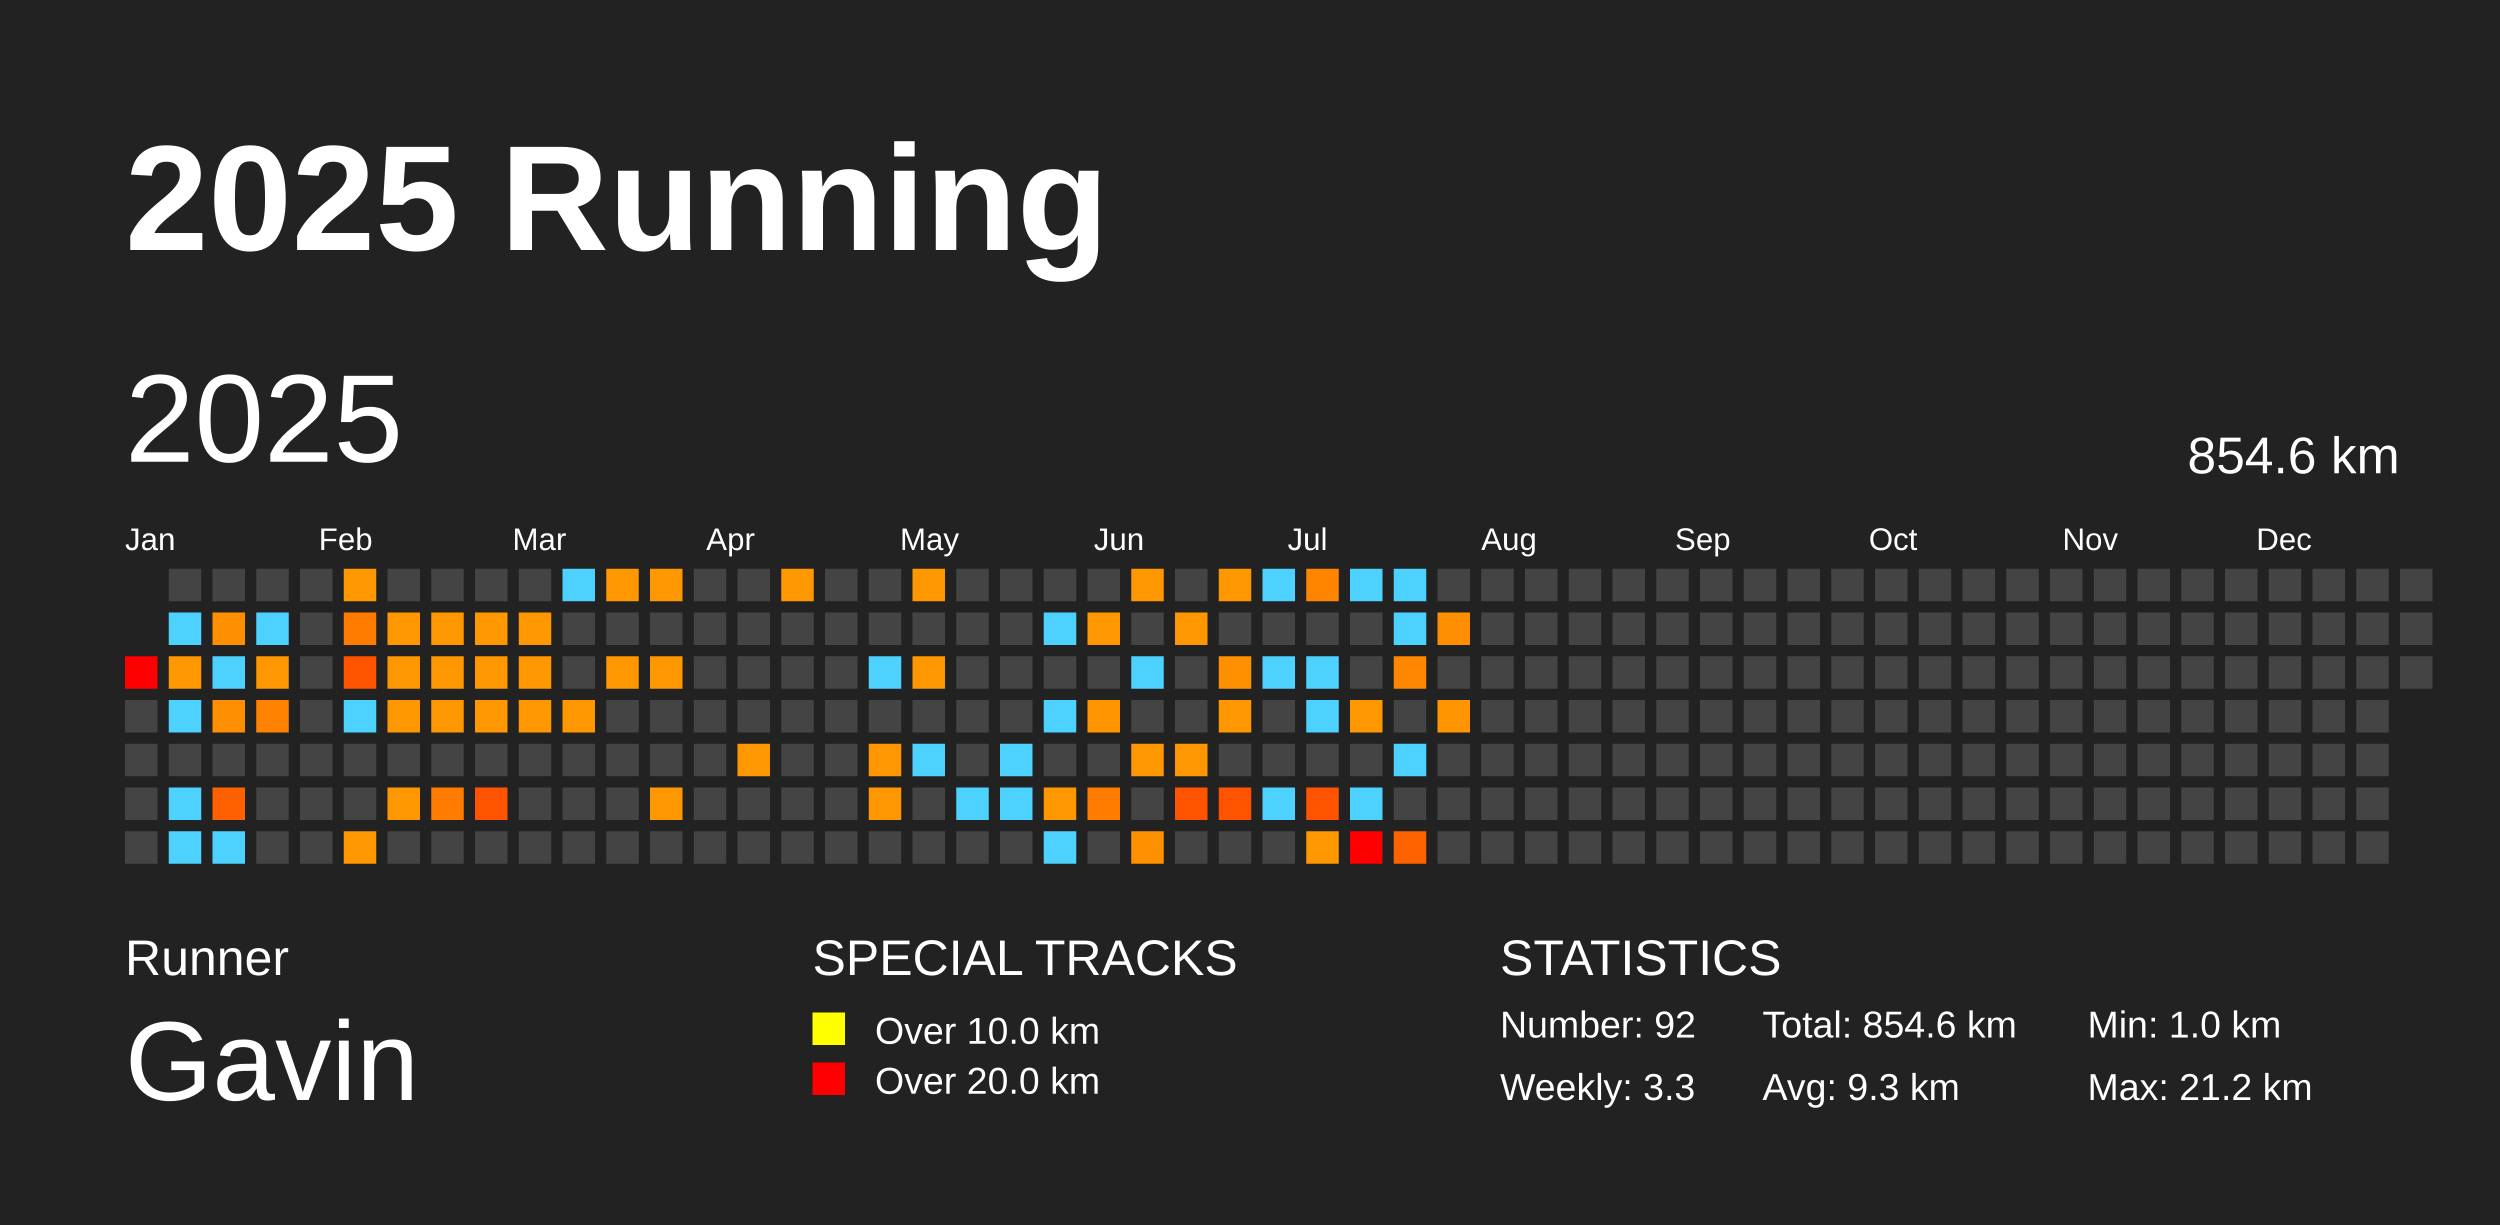
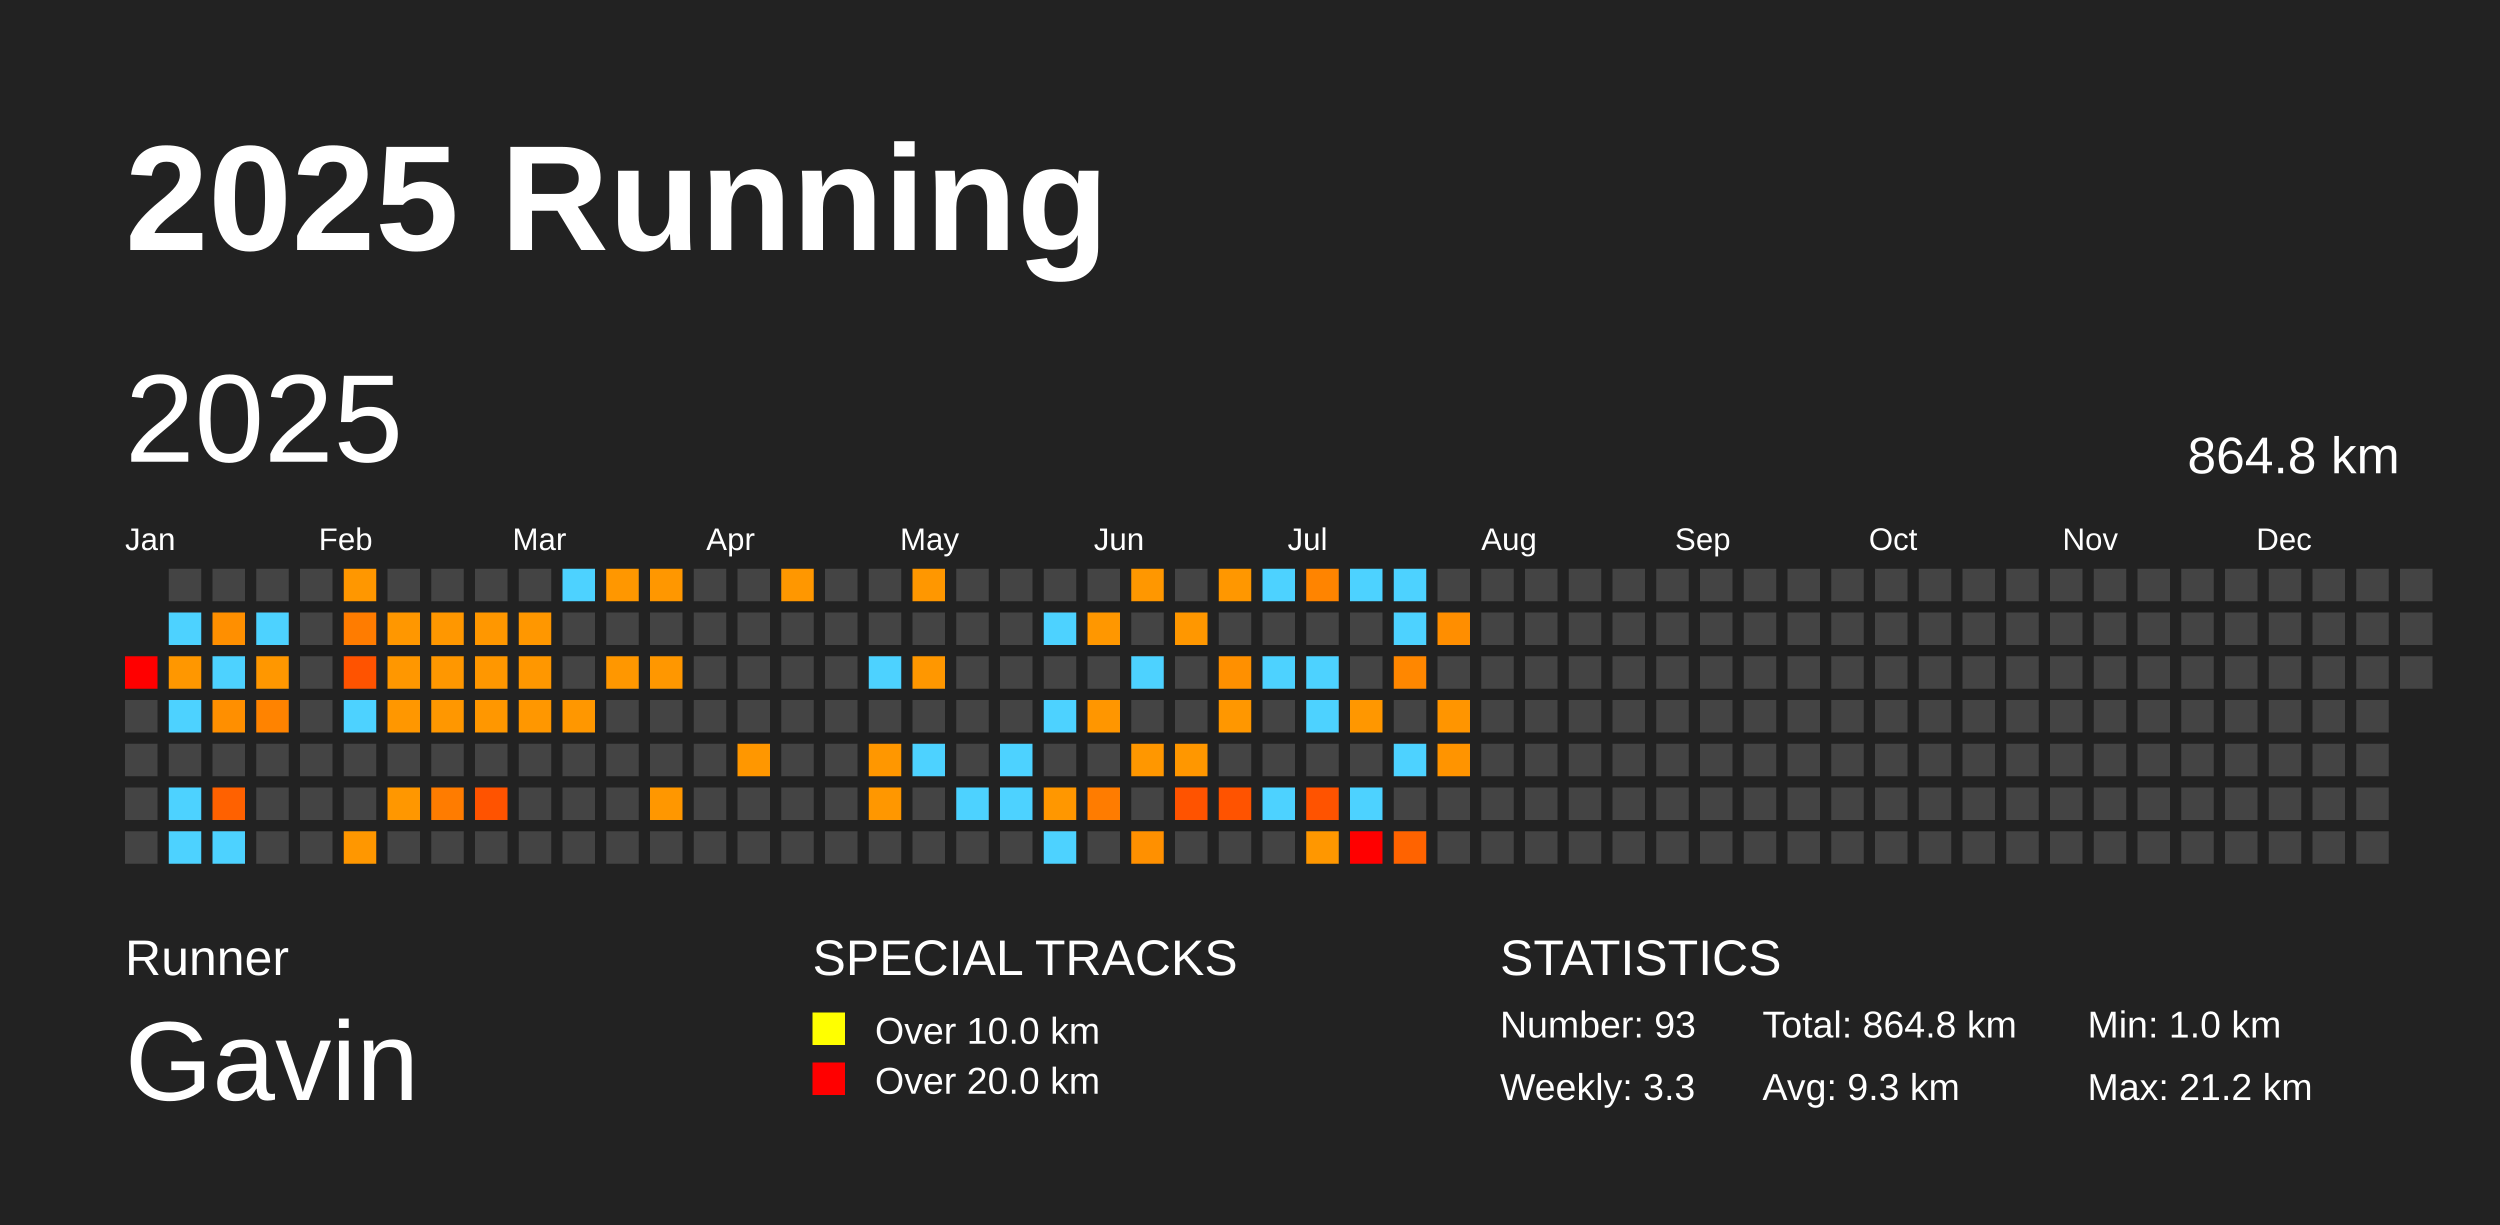
<svg xmlns="http://www.w3.org/2000/svg" baseProfile="full" height="98mm" version="1.1" viewBox="0,0,200,98" width="200mm">
  <defs />
  <rect fill="#222222" height="98" width="200" x="0" y="0" />
  <text fill="#FFFFFF" style="font-size:12px; font-family:Arial; font-weight:bold;" x="10" y="20">2025 Running</text>
  <text fill="#FFFFFF" style="font-size:4px; font-family:Arial" x="10" y="78">Runner</text>
  <text fill="#FFFFFF" style="font-size:9px; font-family:Arial" x="10" y="88">Gavin</text>
  <text fill="#FFFFFF" style="font-size:4px; font-family:Arial" x="65" y="78">SPECIAL TRACKS</text>
  <rect fill="yellow" height="2.6" width="2.6" x="65" y="81" />
  <text fill="#FFFFFF" style="font-size:3px; font-family:Arial" x="70" y="83.5">Over 10.0 km</text>
  <rect fill="red" height="2.6" width="2.6" x="65" y="85" />
  <text fill="#FFFFFF" style="font-size:3px; font-family:Arial" x="70" y="87.5">Over 20.0 km</text>
  <text fill="#FFFFFF" style="font-size:4px; font-family:Arial" x="120" y="78">STATISTICS</text>
-   <text fill="#FFFFFF" style="font-size:3px; font-family:Arial" x="120" y="83">Number: 92</text>
+   <text fill="#FFFFFF" style="font-size:3px; font-family:Arial" x="120" y="83">Number: 93</text>
  <text fill="#FFFFFF" style="font-size:3px; font-family:Arial" x="120" y="88">Weekly: 3.3</text>
-   <text fill="#FFFFFF" style="font-size:3px; font-family:Arial" x="141" y="83">Total: 854.6 km</text>
+   <text fill="#FFFFFF" style="font-size:3px; font-family:Arial" x="141" y="83">Total: 864.8 km</text>
  <text fill="#FFFFFF" style="font-size:3px; font-family:Arial" x="141" y="88">Avg: 9.3 km</text>
  <text fill="#FFFFFF" style="font-size:3px; font-family:Arial" x="167" y="83">Min: 1.0 km</text>
  <text fill="#FFFFFF" style="font-size:3px; font-family:Arial" x="167" y="88">Max: 21.2 km</text>
  <text dominant-baseline="hanging" fill="#FFFFFF" style="font-size:10.0px; font-family:Arial;" x="10" y="30">2025</text>
-   <text dominant-baseline="hanging" fill="#FFFFFF" style="font-size:4.125px; font-family:Arial;" x="175" y="35">854.6 km</text>
+   <text dominant-baseline="hanging" fill="#FFFFFF" style="font-size:4.125px; font-family:Arial;" x="175" y="35">864.8 km</text>
  <text fill="#FFFFFF" style="font-size:2.5px; font-family:Arial" x="10.0" y="44">Jan</text>
  <text fill="#FFFFFF" style="font-size:2.5px; font-family:Arial" x="25.5" y="44">Feb</text>
  <text fill="#FFFFFF" style="font-size:2.5px; font-family:Arial" x="41.0" y="44">Mar</text>
  <text fill="#FFFFFF" style="font-size:2.5px; font-family:Arial" x="56.5" y="44">Apr</text>
  <text fill="#FFFFFF" style="font-size:2.5px; font-family:Arial" x="72.0" y="44">May</text>
  <text fill="#FFFFFF" style="font-size:2.5px; font-family:Arial" x="87.5" y="44">Jun</text>
  <text fill="#FFFFFF" style="font-size:2.5px; font-family:Arial" x="103.0" y="44">Jul</text>
  <text fill="#FFFFFF" style="font-size:2.5px; font-family:Arial" x="118.5" y="44">Aug</text>
  <text fill="#FFFFFF" style="font-size:2.5px; font-family:Arial" x="134.0" y="44">Sep</text>
  <text fill="#FFFFFF" style="font-size:2.5px; font-family:Arial" x="149.5" y="44">Oct</text>
  <text fill="#FFFFFF" style="font-size:2.5px; font-family:Arial" x="165.0" y="44">Nov</text>
  <text fill="#FFFFFF" style="font-size:2.5px; font-family:Arial" x="180.5" y="44">Dec</text>
  <rect fill="red" height="2.6" width="2.6" x="10.0" y="52.5" />
  <rect fill="#444444" height="2.6" width="2.6" x="10.0" y="56.0" />
  <rect fill="#444444" height="2.6" width="2.6" x="10.0" y="59.5" />
  <rect fill="#444444" height="2.6" width="2.6" x="10.0" y="63.0" />
  <rect fill="#444444" height="2.6" width="2.6" x="10.0" y="66.5" />
  <rect fill="#444444" height="2.6" width="2.6" x="13.5" y="45.5" />
  <rect fill="#4dd2ff" height="2.6" width="2.6" x="13.5" y="49.0" />
  <rect fill="#ff9700" height="2.6" width="2.6" x="13.5" y="52.5" />
  <rect fill="#4dd2ff" height="2.6" width="2.6" x="13.5" y="56.0" />
  <rect fill="#444444" height="2.6" width="2.6" x="13.5" y="59.5" />
  <rect fill="#4dd2ff" height="2.6" width="2.6" x="13.5" y="63.0" />
  <rect fill="#4dd2ff" height="2.6" width="2.6" x="13.5" y="66.5" />
  <rect fill="#444444" height="2.6" width="2.6" x="17.0" y="45.5" />
  <rect fill="#ff8f00" height="2.6" width="2.6" x="17.0" y="49.0" />
  <rect fill="#4dd2ff" height="2.6" width="2.6" x="17.0" y="52.5" />
  <rect fill="#ff8f00" height="2.6" width="2.6" x="17.0" y="56.0" />
  <rect fill="#444444" height="2.6" width="2.6" x="17.0" y="59.5" />
  <rect fill="#ff6100" height="2.6" width="2.6" x="17.0" y="63.0" />
  <rect fill="#4dd2ff" height="2.6" width="2.6" x="17.0" y="66.5" />
  <rect fill="#444444" height="2.6" width="2.6" x="20.5" y="45.5" />
  <rect fill="#4dd2ff" height="2.6" width="2.6" x="20.5" y="49.0" />
  <rect fill="#ff9700" height="2.6" width="2.6" x="20.5" y="52.5" />
  <rect fill="#ff8300" height="2.6" width="2.6" x="20.5" y="56.0" />
  <rect fill="#444444" height="2.6" width="2.6" x="20.5" y="59.5" />
  <rect fill="#444444" height="2.6" width="2.6" x="20.5" y="63.0" />
  <rect fill="#444444" height="2.6" width="2.6" x="20.5" y="66.5" />
  <rect fill="#444444" height="2.6" width="2.6" x="24.0" y="45.5" />
  <rect fill="#444444" height="2.6" width="2.6" x="24.0" y="49.0" />
  <rect fill="#444444" height="2.6" width="2.6" x="24.0" y="52.5" />
  <rect fill="#444444" height="2.6" width="2.6" x="24.0" y="56.0" />
  <rect fill="#444444" height="2.6" width="2.6" x="24.0" y="59.5" />
  <rect fill="#444444" height="2.6" width="2.6" x="24.0" y="63.0" />
  <rect fill="#444444" height="2.6" width="2.6" x="24.0" y="66.5" />
  <rect fill="#ff9700" height="2.6" width="2.6" x="27.5" y="45.5" />
  <rect fill="#ff7c00" height="2.6" width="2.6" x="27.5" y="49.0" />
  <rect fill="#ff5300" height="2.6" width="2.6" x="27.5" y="52.5" />
  <rect fill="#4dd2ff" height="2.6" width="2.6" x="27.5" y="56.0" />
  <rect fill="#444444" height="2.6" width="2.6" x="27.5" y="59.5" />
  <rect fill="#444444" height="2.6" width="2.6" x="27.5" y="63.0" />
  <rect fill="#ff9700" height="2.6" width="2.6" x="27.5" y="66.5" />
  <rect fill="#444444" height="2.6" width="2.6" x="31.0" y="45.5" />
  <rect fill="#ff9700" height="2.6" width="2.6" x="31.0" y="49.0" />
  <rect fill="#ff9700" height="2.6" width="2.6" x="31.0" y="52.5" />
  <rect fill="#ff9700" height="2.6" width="2.6" x="31.0" y="56.0" />
  <rect fill="#444444" height="2.6" width="2.6" x="31.0" y="59.5" />
  <rect fill="#ff9700" height="2.6" width="2.6" x="31.0" y="63.0" />
  <rect fill="#444444" height="2.6" width="2.6" x="31.0" y="66.5" />
  <rect fill="#444444" height="2.6" width="2.6" x="34.5" y="45.5" />
  <rect fill="#ff9700" height="2.6" width="2.6" x="34.5" y="49.0" />
  <rect fill="#ff9700" height="2.6" width="2.6" x="34.5" y="52.5" />
  <rect fill="#ff9700" height="2.6" width="2.6" x="34.5" y="56.0" />
  <rect fill="#444444" height="2.6" width="2.6" x="34.5" y="59.5" />
  <rect fill="#ff7c00" height="2.6" width="2.6" x="34.5" y="63.0" />
  <rect fill="#444444" height="2.6" width="2.6" x="34.5" y="66.5" />
  <rect fill="#444444" height="2.6" width="2.6" x="38.0" y="45.5" />
  <rect fill="#ff9700" height="2.6" width="2.6" x="38.0" y="49.0" />
  <rect fill="#ff9700" height="2.6" width="2.6" x="38.0" y="52.5" />
  <rect fill="#ff9700" height="2.6" width="2.6" x="38.0" y="56.0" />
  <rect fill="#444444" height="2.6" width="2.6" x="38.0" y="59.5" />
  <rect fill="#ff5300" height="2.6" width="2.6" x="38.0" y="63.0" />
  <rect fill="#444444" height="2.6" width="2.6" x="38.0" y="66.5" />
  <rect fill="#444444" height="2.6" width="2.6" x="41.5" y="45.5" />
  <rect fill="#ff9700" height="2.6" width="2.6" x="41.5" y="49.0" />
  <rect fill="#ff9700" height="2.6" width="2.6" x="41.5" y="52.5" />
  <rect fill="#ff9700" height="2.6" width="2.6" x="41.5" y="56.0" />
  <rect fill="#444444" height="2.6" width="2.6" x="41.5" y="59.5" />
  <rect fill="#444444" height="2.6" width="2.6" x="41.5" y="63.0" />
  <rect fill="#444444" height="2.6" width="2.6" x="41.5" y="66.5" />
  <rect fill="#4dd2ff" height="2.6" width="2.6" x="45.0" y="45.5" />
  <rect fill="#444444" height="2.6" width="2.6" x="45.0" y="49.0" />
  <rect fill="#444444" height="2.6" width="2.6" x="45.0" y="52.5" />
  <rect fill="#ff9700" height="2.6" width="2.6" x="45.0" y="56.0" />
  <rect fill="#444444" height="2.6" width="2.6" x="45.0" y="59.5" />
  <rect fill="#444444" height="2.6" width="2.6" x="45.0" y="63.0" />
  <rect fill="#444444" height="2.6" width="2.6" x="45.0" y="66.5" />
  <rect fill="#ff9700" height="2.6" width="2.6" x="48.5" y="45.5" />
  <rect fill="#444444" height="2.6" width="2.6" x="48.5" y="49.0" />
  <rect fill="#ff9700" height="2.6" width="2.6" x="48.5" y="52.5" />
  <rect fill="#444444" height="2.6" width="2.6" x="48.5" y="56.0" />
  <rect fill="#444444" height="2.6" width="2.6" x="48.5" y="59.5" />
  <rect fill="#444444" height="2.6" width="2.6" x="48.5" y="63.0" />
  <rect fill="#444444" height="2.6" width="2.6" x="48.5" y="66.5" />
  <rect fill="#ff9700" height="2.6" width="2.6" x="52.0" y="45.5" />
  <rect fill="#444444" height="2.6" width="2.6" x="52.0" y="49.0" />
  <rect fill="#ff9700" height="2.6" width="2.6" x="52.0" y="52.5" />
  <rect fill="#444444" height="2.6" width="2.6" x="52.0" y="56.0" />
  <rect fill="#444444" height="2.6" width="2.6" x="52.0" y="59.5" />
  <rect fill="#ff9700" height="2.6" width="2.6" x="52.0" y="63.0" />
  <rect fill="#444444" height="2.6" width="2.6" x="52.0" y="66.5" />
  <rect fill="#444444" height="2.6" width="2.6" x="55.5" y="45.5" />
  <rect fill="#444444" height="2.6" width="2.6" x="55.5" y="49.0" />
  <rect fill="#444444" height="2.6" width="2.6" x="55.5" y="52.5" />
  <rect fill="#444444" height="2.6" width="2.6" x="55.5" y="56.0" />
  <rect fill="#444444" height="2.6" width="2.6" x="55.5" y="59.5" />
  <rect fill="#444444" height="2.6" width="2.6" x="55.5" y="63.0" />
  <rect fill="#444444" height="2.6" width="2.6" x="55.5" y="66.5" />
  <rect fill="#444444" height="2.6" width="2.6" x="59.0" y="45.5" />
  <rect fill="#444444" height="2.6" width="2.6" x="59.0" y="49.0" />
  <rect fill="#444444" height="2.6" width="2.6" x="59.0" y="52.5" />
  <rect fill="#444444" height="2.6" width="2.6" x="59.0" y="56.0" />
  <rect fill="#ff9700" height="2.6" width="2.6" x="59.0" y="59.5" />
  <rect fill="#444444" height="2.6" width="2.6" x="59.0" y="63.0" />
  <rect fill="#444444" height="2.6" width="2.6" x="59.0" y="66.5" />
  <rect fill="#ff9700" height="2.6" width="2.6" x="62.5" y="45.5" />
  <rect fill="#444444" height="2.6" width="2.6" x="62.5" y="49.0" />
  <rect fill="#444444" height="2.6" width="2.6" x="62.5" y="52.5" />
  <rect fill="#444444" height="2.6" width="2.6" x="62.5" y="56.0" />
  <rect fill="#444444" height="2.6" width="2.6" x="62.5" y="59.5" />
  <rect fill="#444444" height="2.6" width="2.6" x="62.5" y="63.0" />
  <rect fill="#444444" height="2.6" width="2.6" x="62.5" y="66.5" />
  <rect fill="#444444" height="2.6" width="2.6" x="66.0" y="45.5" />
  <rect fill="#444444" height="2.6" width="2.6" x="66.0" y="49.0" />
  <rect fill="#444444" height="2.6" width="2.6" x="66.0" y="52.5" />
  <rect fill="#444444" height="2.6" width="2.6" x="66.0" y="56.0" />
  <rect fill="#444444" height="2.6" width="2.6" x="66.0" y="59.5" />
  <rect fill="#444444" height="2.6" width="2.6" x="66.0" y="63.0" />
  <rect fill="#444444" height="2.6" width="2.6" x="66.0" y="66.5" />
  <rect fill="#444444" height="2.6" width="2.6" x="69.5" y="45.5" />
  <rect fill="#444444" height="2.6" width="2.6" x="69.5" y="49.0" />
  <rect fill="#4dd2ff" height="2.6" width="2.6" x="69.5" y="52.5" />
  <rect fill="#444444" height="2.6" width="2.6" x="69.5" y="56.0" />
  <rect fill="#ff9700" height="2.6" width="2.6" x="69.5" y="59.5" />
  <rect fill="#ff9700" height="2.6" width="2.6" x="69.5" y="63.0" />
  <rect fill="#444444" height="2.6" width="2.6" x="69.5" y="66.5" />
  <rect fill="#ff9700" height="2.6" width="2.6" x="73.0" y="45.5" />
  <rect fill="#444444" height="2.6" width="2.6" x="73.0" y="49.0" />
  <rect fill="#ff9700" height="2.6" width="2.6" x="73.0" y="52.5" />
  <rect fill="#444444" height="2.6" width="2.6" x="73.0" y="56.0" />
  <rect fill="#4dd2ff" height="2.6" width="2.6" x="73.0" y="59.5" />
  <rect fill="#444444" height="2.6" width="2.6" x="73.0" y="63.0" />
  <rect fill="#444444" height="2.6" width="2.6" x="73.0" y="66.5" />
  <rect fill="#444444" height="2.6" width="2.6" x="76.5" y="45.5" />
  <rect fill="#444444" height="2.6" width="2.6" x="76.5" y="49.0" />
  <rect fill="#444444" height="2.6" width="2.6" x="76.5" y="52.5" />
  <rect fill="#444444" height="2.6" width="2.6" x="76.5" y="56.0" />
  <rect fill="#444444" height="2.6" width="2.6" x="76.5" y="59.5" />
  <rect fill="#4dd2ff" height="2.6" width="2.6" x="76.5" y="63.0" />
  <rect fill="#444444" height="2.6" width="2.6" x="76.5" y="66.5" />
  <rect fill="#444444" height="2.6" width="2.6" x="80.0" y="45.5" />
  <rect fill="#444444" height="2.6" width="2.6" x="80.0" y="49.0" />
  <rect fill="#444444" height="2.6" width="2.6" x="80.0" y="52.5" />
  <rect fill="#444444" height="2.6" width="2.6" x="80.0" y="56.0" />
  <rect fill="#4dd2ff" height="2.6" width="2.6" x="80.0" y="59.5" />
  <rect fill="#4dd2ff" height="2.6" width="2.6" x="80.0" y="63.0" />
  <rect fill="#444444" height="2.6" width="2.6" x="80.0" y="66.5" />
  <rect fill="#444444" height="2.6" width="2.6" x="83.5" y="45.5" />
  <rect fill="#4dd2ff" height="2.6" width="2.6" x="83.5" y="49.0" />
  <rect fill="#444444" height="2.6" width="2.6" x="83.5" y="52.5" />
  <rect fill="#4dd2ff" height="2.6" width="2.6" x="83.5" y="56.0" />
  <rect fill="#444444" height="2.6" width="2.6" x="83.5" y="59.5" />
  <rect fill="#ff9700" height="2.6" width="2.6" x="83.5" y="63.0" />
  <rect fill="#4dd2ff" height="2.6" width="2.6" x="83.5" y="66.5" />
  <rect fill="#444444" height="2.6" width="2.6" x="87.0" y="45.5" />
  <rect fill="#ff9700" height="2.6" width="2.6" x="87.0" y="49.0" />
  <rect fill="#444444" height="2.6" width="2.6" x="87.0" y="52.5" />
  <rect fill="#ff9600" height="2.6" width="2.6" x="87.0" y="56.0" />
  <rect fill="#444444" height="2.6" width="2.6" x="87.0" y="59.5" />
  <rect fill="#ff7c00" height="2.6" width="2.6" x="87.0" y="63.0" />
  <rect fill="#444444" height="2.6" width="2.6" x="87.0" y="66.5" />
  <rect fill="#ff9700" height="2.6" width="2.6" x="90.5" y="45.5" />
  <rect fill="#444444" height="2.6" width="2.6" x="90.5" y="49.0" />
  <rect fill="#4dd2ff" height="2.6" width="2.6" x="90.5" y="52.5" />
  <rect fill="#444444" height="2.6" width="2.6" x="90.5" y="56.0" />
  <rect fill="#ff9700" height="2.6" width="2.6" x="90.5" y="59.5" />
  <rect fill="#444444" height="2.6" width="2.6" x="90.5" y="63.0" />
  <rect fill="#ff9000" height="2.6" width="2.6" x="90.5" y="66.5" />
  <rect fill="#444444" height="2.6" width="2.6" x="94.0" y="45.5" />
  <rect fill="#ff9700" height="2.6" width="2.6" x="94.0" y="49.0" />
  <rect fill="#444444" height="2.6" width="2.6" x="94.0" y="52.5" />
  <rect fill="#444444" height="2.6" width="2.6" x="94.0" y="56.0" />
  <rect fill="#ff9700" height="2.6" width="2.6" x="94.0" y="59.5" />
  <rect fill="#ff5300" height="2.6" width="2.6" x="94.0" y="63.0" />
  <rect fill="#444444" height="2.6" width="2.6" x="94.0" y="66.5" />
  <rect fill="#ff9700" height="2.6" width="2.6" x="97.5" y="45.5" />
  <rect fill="#444444" height="2.6" width="2.6" x="97.5" y="49.0" />
  <rect fill="#ff9000" height="2.6" width="2.6" x="97.5" y="52.5" />
  <rect fill="#ff9700" height="2.6" width="2.6" x="97.5" y="56.0" />
  <rect fill="#444444" height="2.6" width="2.6" x="97.5" y="59.5" />
  <rect fill="#ff5300" height="2.6" width="2.6" x="97.5" y="63.0" />
  <rect fill="#444444" height="2.6" width="2.6" x="97.5" y="66.5" />
  <rect fill="#4dd2ff" height="2.6" width="2.6" x="101.0" y="45.5" />
  <rect fill="#444444" height="2.6" width="2.6" x="101.0" y="49.0" />
  <rect fill="#4dd2ff" height="2.6" width="2.6" x="101.0" y="52.5" />
  <rect fill="#444444" height="2.6" width="2.6" x="101.0" y="56.0" />
  <rect fill="#444444" height="2.6" width="2.6" x="101.0" y="59.5" />
  <rect fill="#4dd2ff" height="2.6" width="2.6" x="101.0" y="63.0" />
  <rect fill="#444444" height="2.6" width="2.6" x="101.0" y="66.5" />
  <rect fill="#ff8400" height="2.6" width="2.6" x="104.5" y="45.5" />
  <rect fill="#444444" height="2.6" width="2.6" x="104.5" y="49.0" />
  <rect fill="#4dd2ff" height="2.6" width="2.6" x="104.5" y="52.5" />
  <rect fill="#4dd2ff" height="2.6" width="2.6" x="104.5" y="56.0" />
  <rect fill="#444444" height="2.6" width="2.6" x="104.5" y="59.5" />
  <rect fill="#ff5300" height="2.6" width="2.6" x="104.5" y="63.0" />
  <rect fill="#ff9700" height="2.6" width="2.6" x="104.5" y="66.5" />
  <rect fill="#4dd2ff" height="2.6" width="2.6" x="108.0" y="45.5" />
  <rect fill="#444444" height="2.6" width="2.6" x="108.0" y="49.0" />
  <rect fill="#444444" height="2.6" width="2.6" x="108.0" y="52.5" />
  <rect fill="#ff9700" height="2.6" width="2.6" x="108.0" y="56.0" />
  <rect fill="#444444" height="2.6" width="2.6" x="108.0" y="59.5" />
  <rect fill="#4dd2ff" height="2.6" width="2.6" x="108.0" y="63.0" />
  <rect fill="red" height="2.6" width="2.6" x="108.0" y="66.5" />
  <rect fill="#4dd2ff" height="2.6" width="2.6" x="111.5" y="45.5" />
  <rect fill="#4dd2ff" height="2.6" width="2.6" x="111.5" y="49.0" />
  <rect fill="#ff8700" height="2.6" width="2.6" x="111.5" y="52.5" />
  <rect fill="#444444" height="2.6" width="2.6" x="111.5" y="56.0" />
  <rect fill="#4dd2ff" height="2.6" width="2.6" x="111.5" y="59.5" />
  <rect fill="#444444" height="2.6" width="2.6" x="111.5" y="63.0" />
  <rect fill="#ff6300" height="2.6" width="2.6" x="111.5" y="66.5" />
  <rect fill="#444444" height="2.6" width="2.6" x="115.0" y="45.5" />
  <rect fill="#ff8e00" height="2.6" width="2.6" x="115.0" y="49.0" />
  <rect fill="#444444" height="2.6" width="2.6" x="115.0" y="52.5" />
  <rect fill="#ff9500" height="2.6" width="2.6" x="115.0" y="56.0" />
-   <rect fill="#444444" height="2.6" width="2.6" x="115.0" y="59.5" />
+   <rect fill="#ff9400" height="2.6" width="2.6" x="115.0" y="59.5" />
  <rect fill="#444444" height="2.6" width="2.6" x="115.0" y="63.0" />
  <rect fill="#444444" height="2.6" width="2.6" x="115.0" y="66.5" />
  <rect fill="#444444" height="2.6" width="2.6" x="118.5" y="45.5" />
  <rect fill="#444444" height="2.6" width="2.6" x="118.5" y="49.0" />
  <rect fill="#444444" height="2.6" width="2.6" x="118.5" y="52.5" />
  <rect fill="#444444" height="2.6" width="2.6" x="118.5" y="56.0" />
  <rect fill="#444444" height="2.6" width="2.6" x="118.5" y="59.5" />
  <rect fill="#444444" height="2.6" width="2.6" x="118.5" y="63.0" />
  <rect fill="#444444" height="2.6" width="2.6" x="118.5" y="66.5" />
  <rect fill="#444444" height="2.6" width="2.6" x="122.0" y="45.5" />
  <rect fill="#444444" height="2.6" width="2.6" x="122.0" y="49.0" />
  <rect fill="#444444" height="2.6" width="2.6" x="122.0" y="52.5" />
  <rect fill="#444444" height="2.6" width="2.6" x="122.0" y="56.0" />
  <rect fill="#444444" height="2.6" width="2.6" x="122.0" y="59.5" />
  <rect fill="#444444" height="2.6" width="2.6" x="122.0" y="63.0" />
  <rect fill="#444444" height="2.6" width="2.6" x="122.0" y="66.5" />
  <rect fill="#444444" height="2.6" width="2.6" x="125.5" y="45.5" />
  <rect fill="#444444" height="2.6" width="2.6" x="125.5" y="49.0" />
  <rect fill="#444444" height="2.6" width="2.6" x="125.5" y="52.5" />
  <rect fill="#444444" height="2.6" width="2.6" x="125.5" y="56.0" />
  <rect fill="#444444" height="2.6" width="2.6" x="125.5" y="59.5" />
  <rect fill="#444444" height="2.6" width="2.6" x="125.5" y="63.0" />
  <rect fill="#444444" height="2.6" width="2.6" x="125.5" y="66.5" />
  <rect fill="#444444" height="2.6" width="2.6" x="129.0" y="45.5" />
  <rect fill="#444444" height="2.6" width="2.6" x="129.0" y="49.0" />
  <rect fill="#444444" height="2.6" width="2.6" x="129.0" y="52.5" />
  <rect fill="#444444" height="2.6" width="2.6" x="129.0" y="56.0" />
  <rect fill="#444444" height="2.6" width="2.6" x="129.0" y="59.5" />
  <rect fill="#444444" height="2.6" width="2.6" x="129.0" y="63.0" />
  <rect fill="#444444" height="2.6" width="2.6" x="129.0" y="66.5" />
  <rect fill="#444444" height="2.6" width="2.6" x="132.5" y="45.5" />
  <rect fill="#444444" height="2.6" width="2.6" x="132.5" y="49.0" />
  <rect fill="#444444" height="2.6" width="2.6" x="132.5" y="52.5" />
  <rect fill="#444444" height="2.6" width="2.6" x="132.5" y="56.0" />
  <rect fill="#444444" height="2.6" width="2.6" x="132.5" y="59.5" />
  <rect fill="#444444" height="2.6" width="2.6" x="132.5" y="63.0" />
  <rect fill="#444444" height="2.6" width="2.6" x="132.5" y="66.5" />
  <rect fill="#444444" height="2.6" width="2.6" x="136.0" y="45.5" />
  <rect fill="#444444" height="2.6" width="2.6" x="136.0" y="49.0" />
  <rect fill="#444444" height="2.6" width="2.6" x="136.0" y="52.5" />
  <rect fill="#444444" height="2.6" width="2.6" x="136.0" y="56.0" />
  <rect fill="#444444" height="2.6" width="2.6" x="136.0" y="59.5" />
  <rect fill="#444444" height="2.6" width="2.6" x="136.0" y="63.0" />
  <rect fill="#444444" height="2.6" width="2.6" x="136.0" y="66.5" />
  <rect fill="#444444" height="2.6" width="2.6" x="139.5" y="45.5" />
  <rect fill="#444444" height="2.6" width="2.6" x="139.5" y="49.0" />
  <rect fill="#444444" height="2.6" width="2.6" x="139.5" y="52.5" />
  <rect fill="#444444" height="2.6" width="2.6" x="139.5" y="56.0" />
  <rect fill="#444444" height="2.6" width="2.6" x="139.5" y="59.5" />
  <rect fill="#444444" height="2.6" width="2.6" x="139.5" y="63.0" />
  <rect fill="#444444" height="2.6" width="2.6" x="139.5" y="66.5" />
  <rect fill="#444444" height="2.6" width="2.6" x="143.0" y="45.5" />
  <rect fill="#444444" height="2.6" width="2.6" x="143.0" y="49.0" />
  <rect fill="#444444" height="2.6" width="2.6" x="143.0" y="52.5" />
  <rect fill="#444444" height="2.6" width="2.6" x="143.0" y="56.0" />
  <rect fill="#444444" height="2.6" width="2.6" x="143.0" y="59.5" />
  <rect fill="#444444" height="2.6" width="2.6" x="143.0" y="63.0" />
  <rect fill="#444444" height="2.6" width="2.6" x="143.0" y="66.5" />
  <rect fill="#444444" height="2.6" width="2.6" x="146.5" y="45.5" />
  <rect fill="#444444" height="2.6" width="2.6" x="146.5" y="49.0" />
  <rect fill="#444444" height="2.6" width="2.6" x="146.5" y="52.5" />
  <rect fill="#444444" height="2.6" width="2.6" x="146.5" y="56.0" />
  <rect fill="#444444" height="2.6" width="2.6" x="146.5" y="59.5" />
  <rect fill="#444444" height="2.6" width="2.6" x="146.5" y="63.0" />
  <rect fill="#444444" height="2.6" width="2.6" x="146.5" y="66.5" />
  <rect fill="#444444" height="2.6" width="2.6" x="150.0" y="45.5" />
  <rect fill="#444444" height="2.6" width="2.6" x="150.0" y="49.0" />
  <rect fill="#444444" height="2.6" width="2.6" x="150.0" y="52.5" />
  <rect fill="#444444" height="2.6" width="2.6" x="150.0" y="56.0" />
  <rect fill="#444444" height="2.6" width="2.6" x="150.0" y="59.5" />
  <rect fill="#444444" height="2.6" width="2.6" x="150.0" y="63.0" />
  <rect fill="#444444" height="2.6" width="2.6" x="150.0" y="66.5" />
  <rect fill="#444444" height="2.6" width="2.6" x="153.5" y="45.5" />
  <rect fill="#444444" height="2.6" width="2.6" x="153.5" y="49.0" />
  <rect fill="#444444" height="2.6" width="2.6" x="153.5" y="52.5" />
  <rect fill="#444444" height="2.6" width="2.6" x="153.5" y="56.0" />
  <rect fill="#444444" height="2.6" width="2.6" x="153.5" y="59.5" />
  <rect fill="#444444" height="2.6" width="2.6" x="153.5" y="63.0" />
  <rect fill="#444444" height="2.6" width="2.6" x="153.5" y="66.5" />
  <rect fill="#444444" height="2.6" width="2.6" x="157.0" y="45.5" />
  <rect fill="#444444" height="2.6" width="2.6" x="157.0" y="49.0" />
  <rect fill="#444444" height="2.6" width="2.6" x="157.0" y="52.5" />
  <rect fill="#444444" height="2.6" width="2.6" x="157.0" y="56.0" />
  <rect fill="#444444" height="2.6" width="2.6" x="157.0" y="59.5" />
  <rect fill="#444444" height="2.6" width="2.6" x="157.0" y="63.0" />
  <rect fill="#444444" height="2.6" width="2.6" x="157.0" y="66.5" />
  <rect fill="#444444" height="2.6" width="2.6" x="160.5" y="45.5" />
  <rect fill="#444444" height="2.6" width="2.6" x="160.5" y="49.0" />
  <rect fill="#444444" height="2.6" width="2.6" x="160.5" y="52.5" />
  <rect fill="#444444" height="2.6" width="2.6" x="160.5" y="56.0" />
  <rect fill="#444444" height="2.6" width="2.6" x="160.5" y="59.5" />
  <rect fill="#444444" height="2.6" width="2.6" x="160.5" y="63.0" />
  <rect fill="#444444" height="2.6" width="2.6" x="160.5" y="66.5" />
  <rect fill="#444444" height="2.6" width="2.6" x="164.0" y="45.5" />
  <rect fill="#444444" height="2.6" width="2.6" x="164.0" y="49.0" />
  <rect fill="#444444" height="2.6" width="2.6" x="164.0" y="52.5" />
  <rect fill="#444444" height="2.6" width="2.6" x="164.0" y="56.0" />
  <rect fill="#444444" height="2.6" width="2.6" x="164.0" y="59.5" />
  <rect fill="#444444" height="2.6" width="2.6" x="164.0" y="63.0" />
  <rect fill="#444444" height="2.6" width="2.6" x="164.0" y="66.5" />
  <rect fill="#444444" height="2.6" width="2.6" x="167.5" y="45.5" />
  <rect fill="#444444" height="2.6" width="2.6" x="167.5" y="49.0" />
  <rect fill="#444444" height="2.6" width="2.6" x="167.5" y="52.5" />
  <rect fill="#444444" height="2.6" width="2.6" x="167.5" y="56.0" />
  <rect fill="#444444" height="2.6" width="2.6" x="167.5" y="59.5" />
  <rect fill="#444444" height="2.6" width="2.6" x="167.5" y="63.0" />
  <rect fill="#444444" height="2.6" width="2.6" x="167.5" y="66.5" />
  <rect fill="#444444" height="2.6" width="2.6" x="171.0" y="45.5" />
  <rect fill="#444444" height="2.6" width="2.6" x="171.0" y="49.0" />
  <rect fill="#444444" height="2.6" width="2.6" x="171.0" y="52.5" />
  <rect fill="#444444" height="2.6" width="2.6" x="171.0" y="56.0" />
  <rect fill="#444444" height="2.6" width="2.6" x="171.0" y="59.5" />
  <rect fill="#444444" height="2.6" width="2.6" x="171.0" y="63.0" />
  <rect fill="#444444" height="2.6" width="2.6" x="171.0" y="66.5" />
  <rect fill="#444444" height="2.6" width="2.6" x="174.5" y="45.5" />
  <rect fill="#444444" height="2.6" width="2.6" x="174.5" y="49.0" />
  <rect fill="#444444" height="2.6" width="2.6" x="174.5" y="52.5" />
  <rect fill="#444444" height="2.6" width="2.6" x="174.5" y="56.0" />
  <rect fill="#444444" height="2.6" width="2.6" x="174.5" y="59.5" />
  <rect fill="#444444" height="2.6" width="2.6" x="174.5" y="63.0" />
  <rect fill="#444444" height="2.6" width="2.6" x="174.5" y="66.5" />
  <rect fill="#444444" height="2.6" width="2.6" x="178.0" y="45.5" />
  <rect fill="#444444" height="2.6" width="2.6" x="178.0" y="49.0" />
  <rect fill="#444444" height="2.6" width="2.6" x="178.0" y="52.5" />
  <rect fill="#444444" height="2.6" width="2.6" x="178.0" y="56.0" />
  <rect fill="#444444" height="2.6" width="2.6" x="178.0" y="59.5" />
  <rect fill="#444444" height="2.6" width="2.6" x="178.0" y="63.0" />
  <rect fill="#444444" height="2.6" width="2.6" x="178.0" y="66.5" />
  <rect fill="#444444" height="2.6" width="2.6" x="181.5" y="45.5" />
  <rect fill="#444444" height="2.6" width="2.6" x="181.5" y="49.0" />
  <rect fill="#444444" height="2.6" width="2.6" x="181.5" y="52.5" />
  <rect fill="#444444" height="2.6" width="2.6" x="181.5" y="56.0" />
  <rect fill="#444444" height="2.6" width="2.6" x="181.5" y="59.5" />
  <rect fill="#444444" height="2.6" width="2.6" x="181.5" y="63.0" />
  <rect fill="#444444" height="2.6" width="2.6" x="181.5" y="66.5" />
  <rect fill="#444444" height="2.6" width="2.6" x="185.0" y="45.5" />
  <rect fill="#444444" height="2.6" width="2.6" x="185.0" y="49.0" />
  <rect fill="#444444" height="2.6" width="2.6" x="185.0" y="52.5" />
  <rect fill="#444444" height="2.6" width="2.6" x="185.0" y="56.0" />
  <rect fill="#444444" height="2.6" width="2.6" x="185.0" y="59.5" />
  <rect fill="#444444" height="2.6" width="2.6" x="185.0" y="63.0" />
  <rect fill="#444444" height="2.6" width="2.6" x="185.0" y="66.5" />
  <rect fill="#444444" height="2.6" width="2.6" x="188.5" y="45.5" />
  <rect fill="#444444" height="2.6" width="2.6" x="188.5" y="49.0" />
  <rect fill="#444444" height="2.6" width="2.6" x="188.5" y="52.5" />
  <rect fill="#444444" height="2.6" width="2.6" x="188.5" y="56.0" />
  <rect fill="#444444" height="2.6" width="2.6" x="188.5" y="59.5" />
  <rect fill="#444444" height="2.6" width="2.6" x="188.5" y="63.0" />
  <rect fill="#444444" height="2.6" width="2.6" x="188.5" y="66.5" />
  <rect fill="#444444" height="2.6" width="2.6" x="192.0" y="45.5" />
  <rect fill="#444444" height="2.6" width="2.6" x="192.0" y="49.0" />
  <rect fill="#444444" height="2.6" width="2.6" x="192.0" y="52.5" />
</svg>
